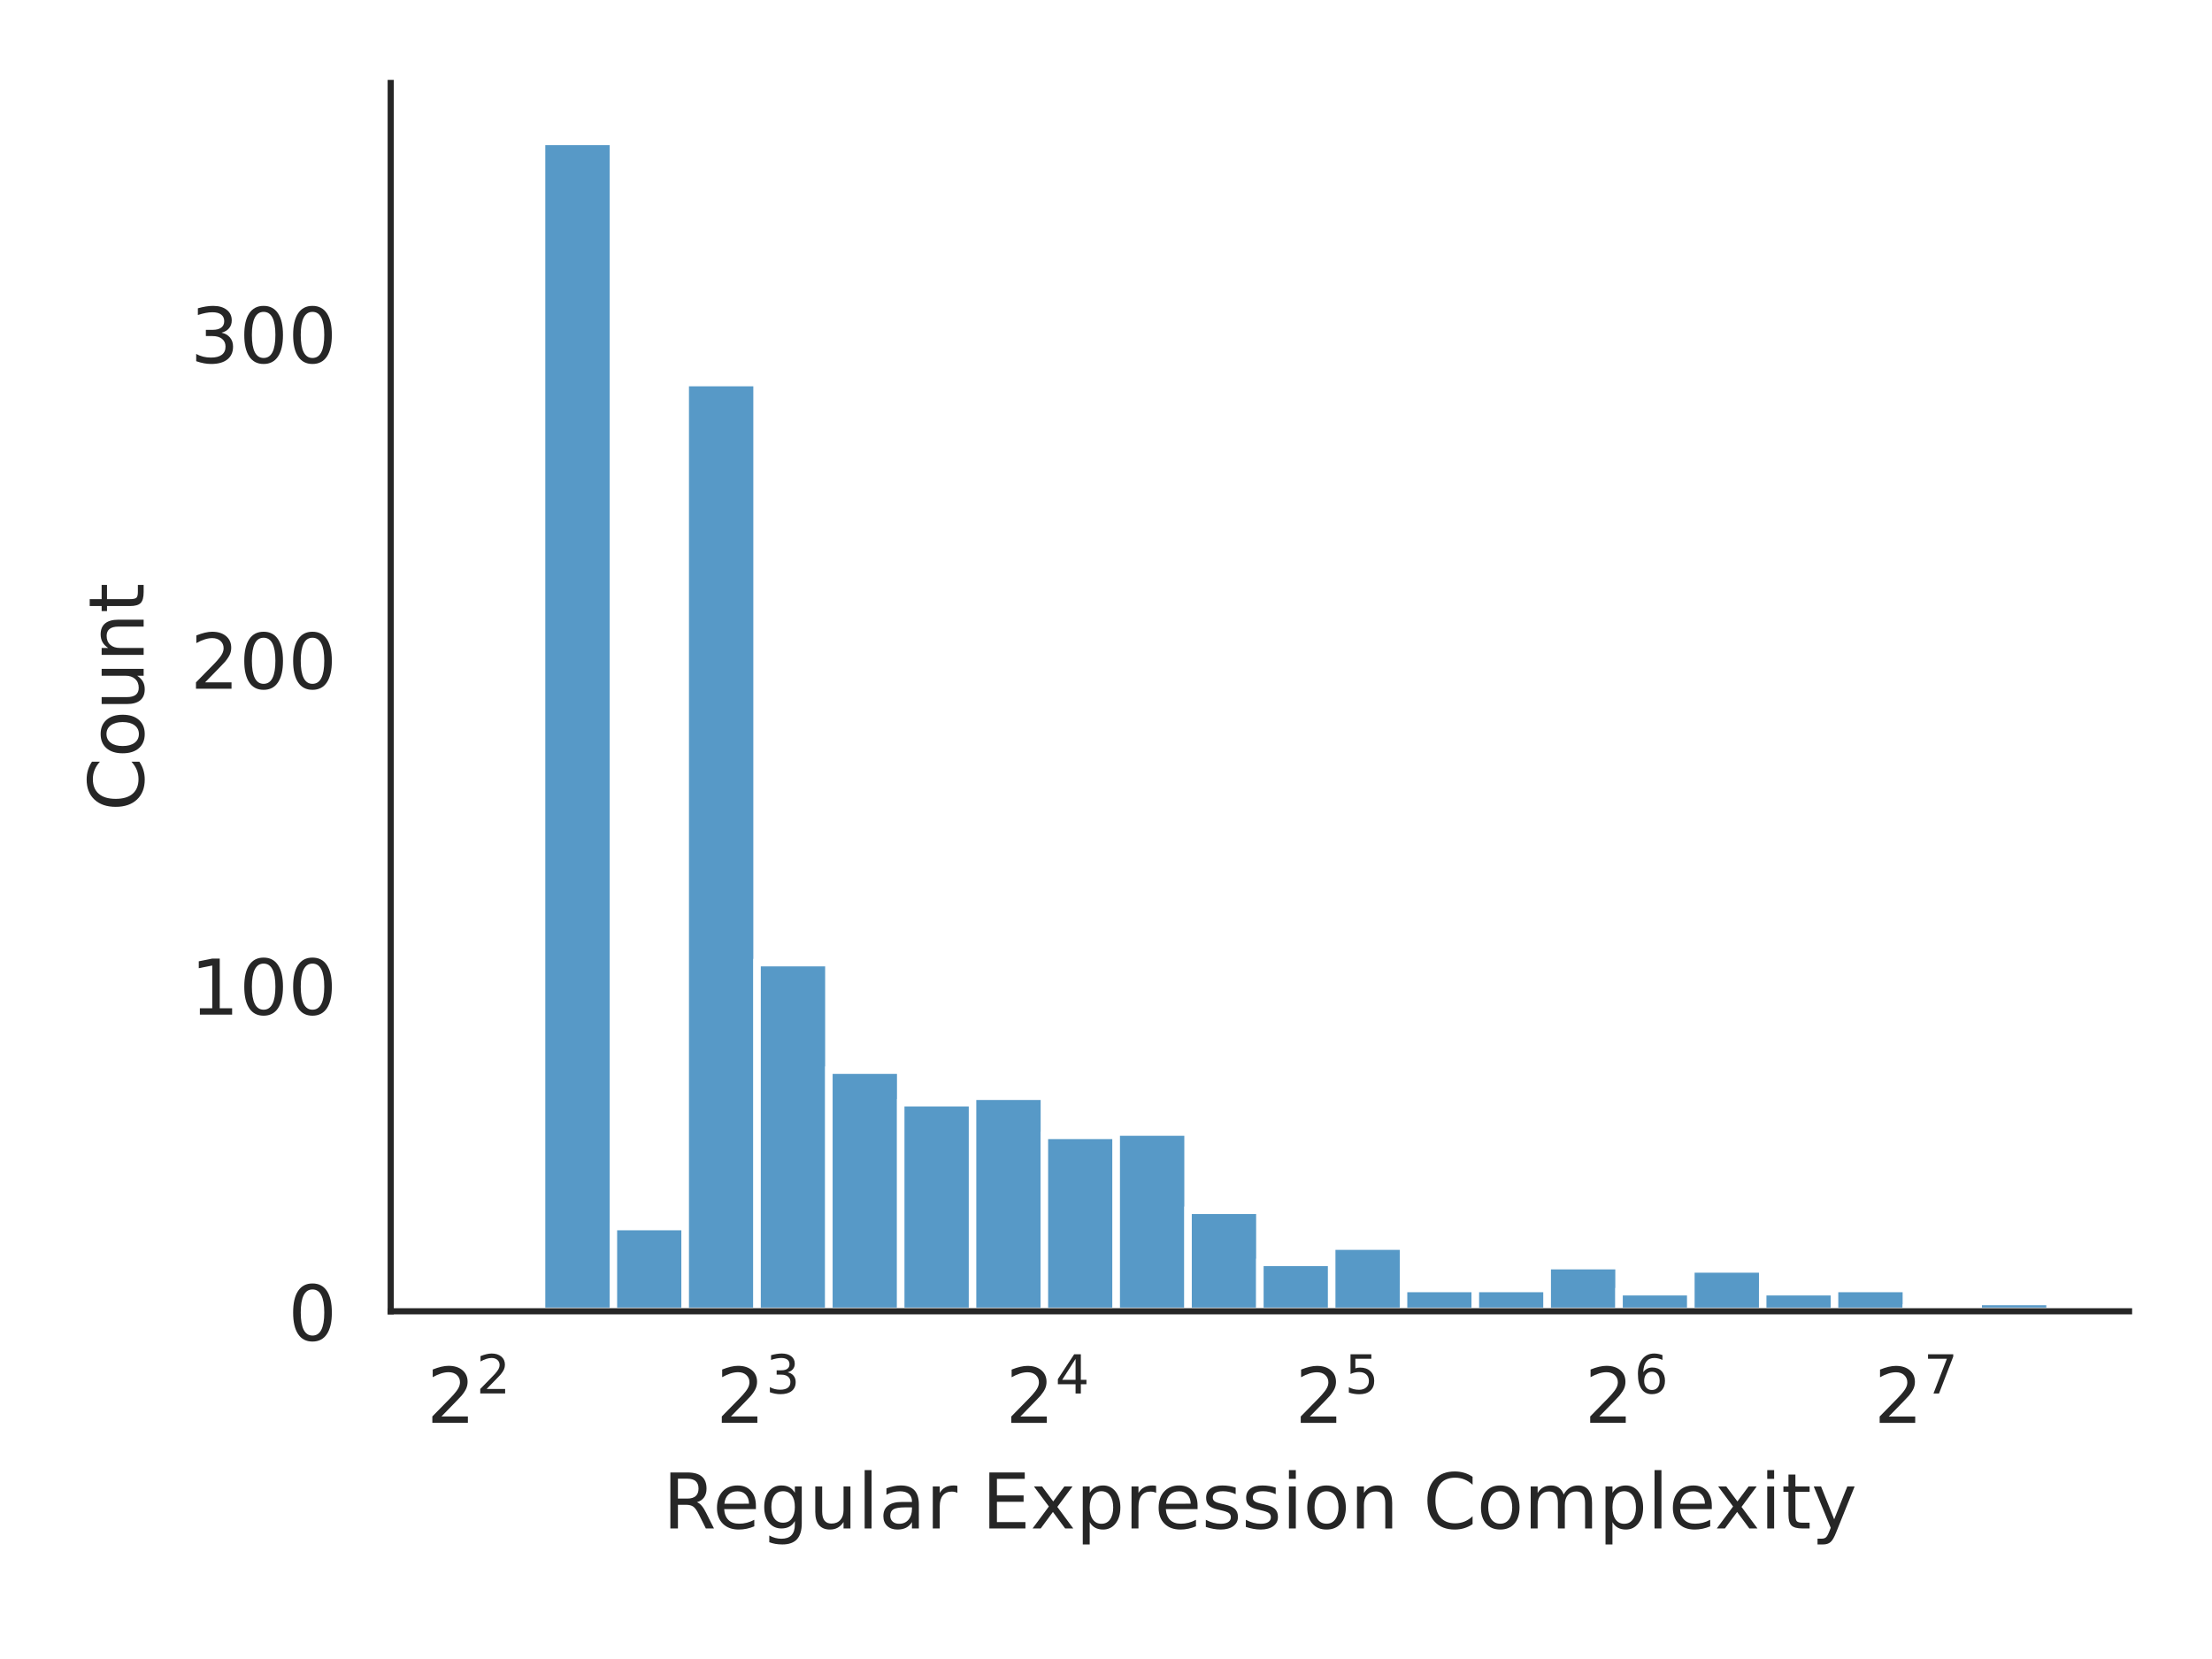
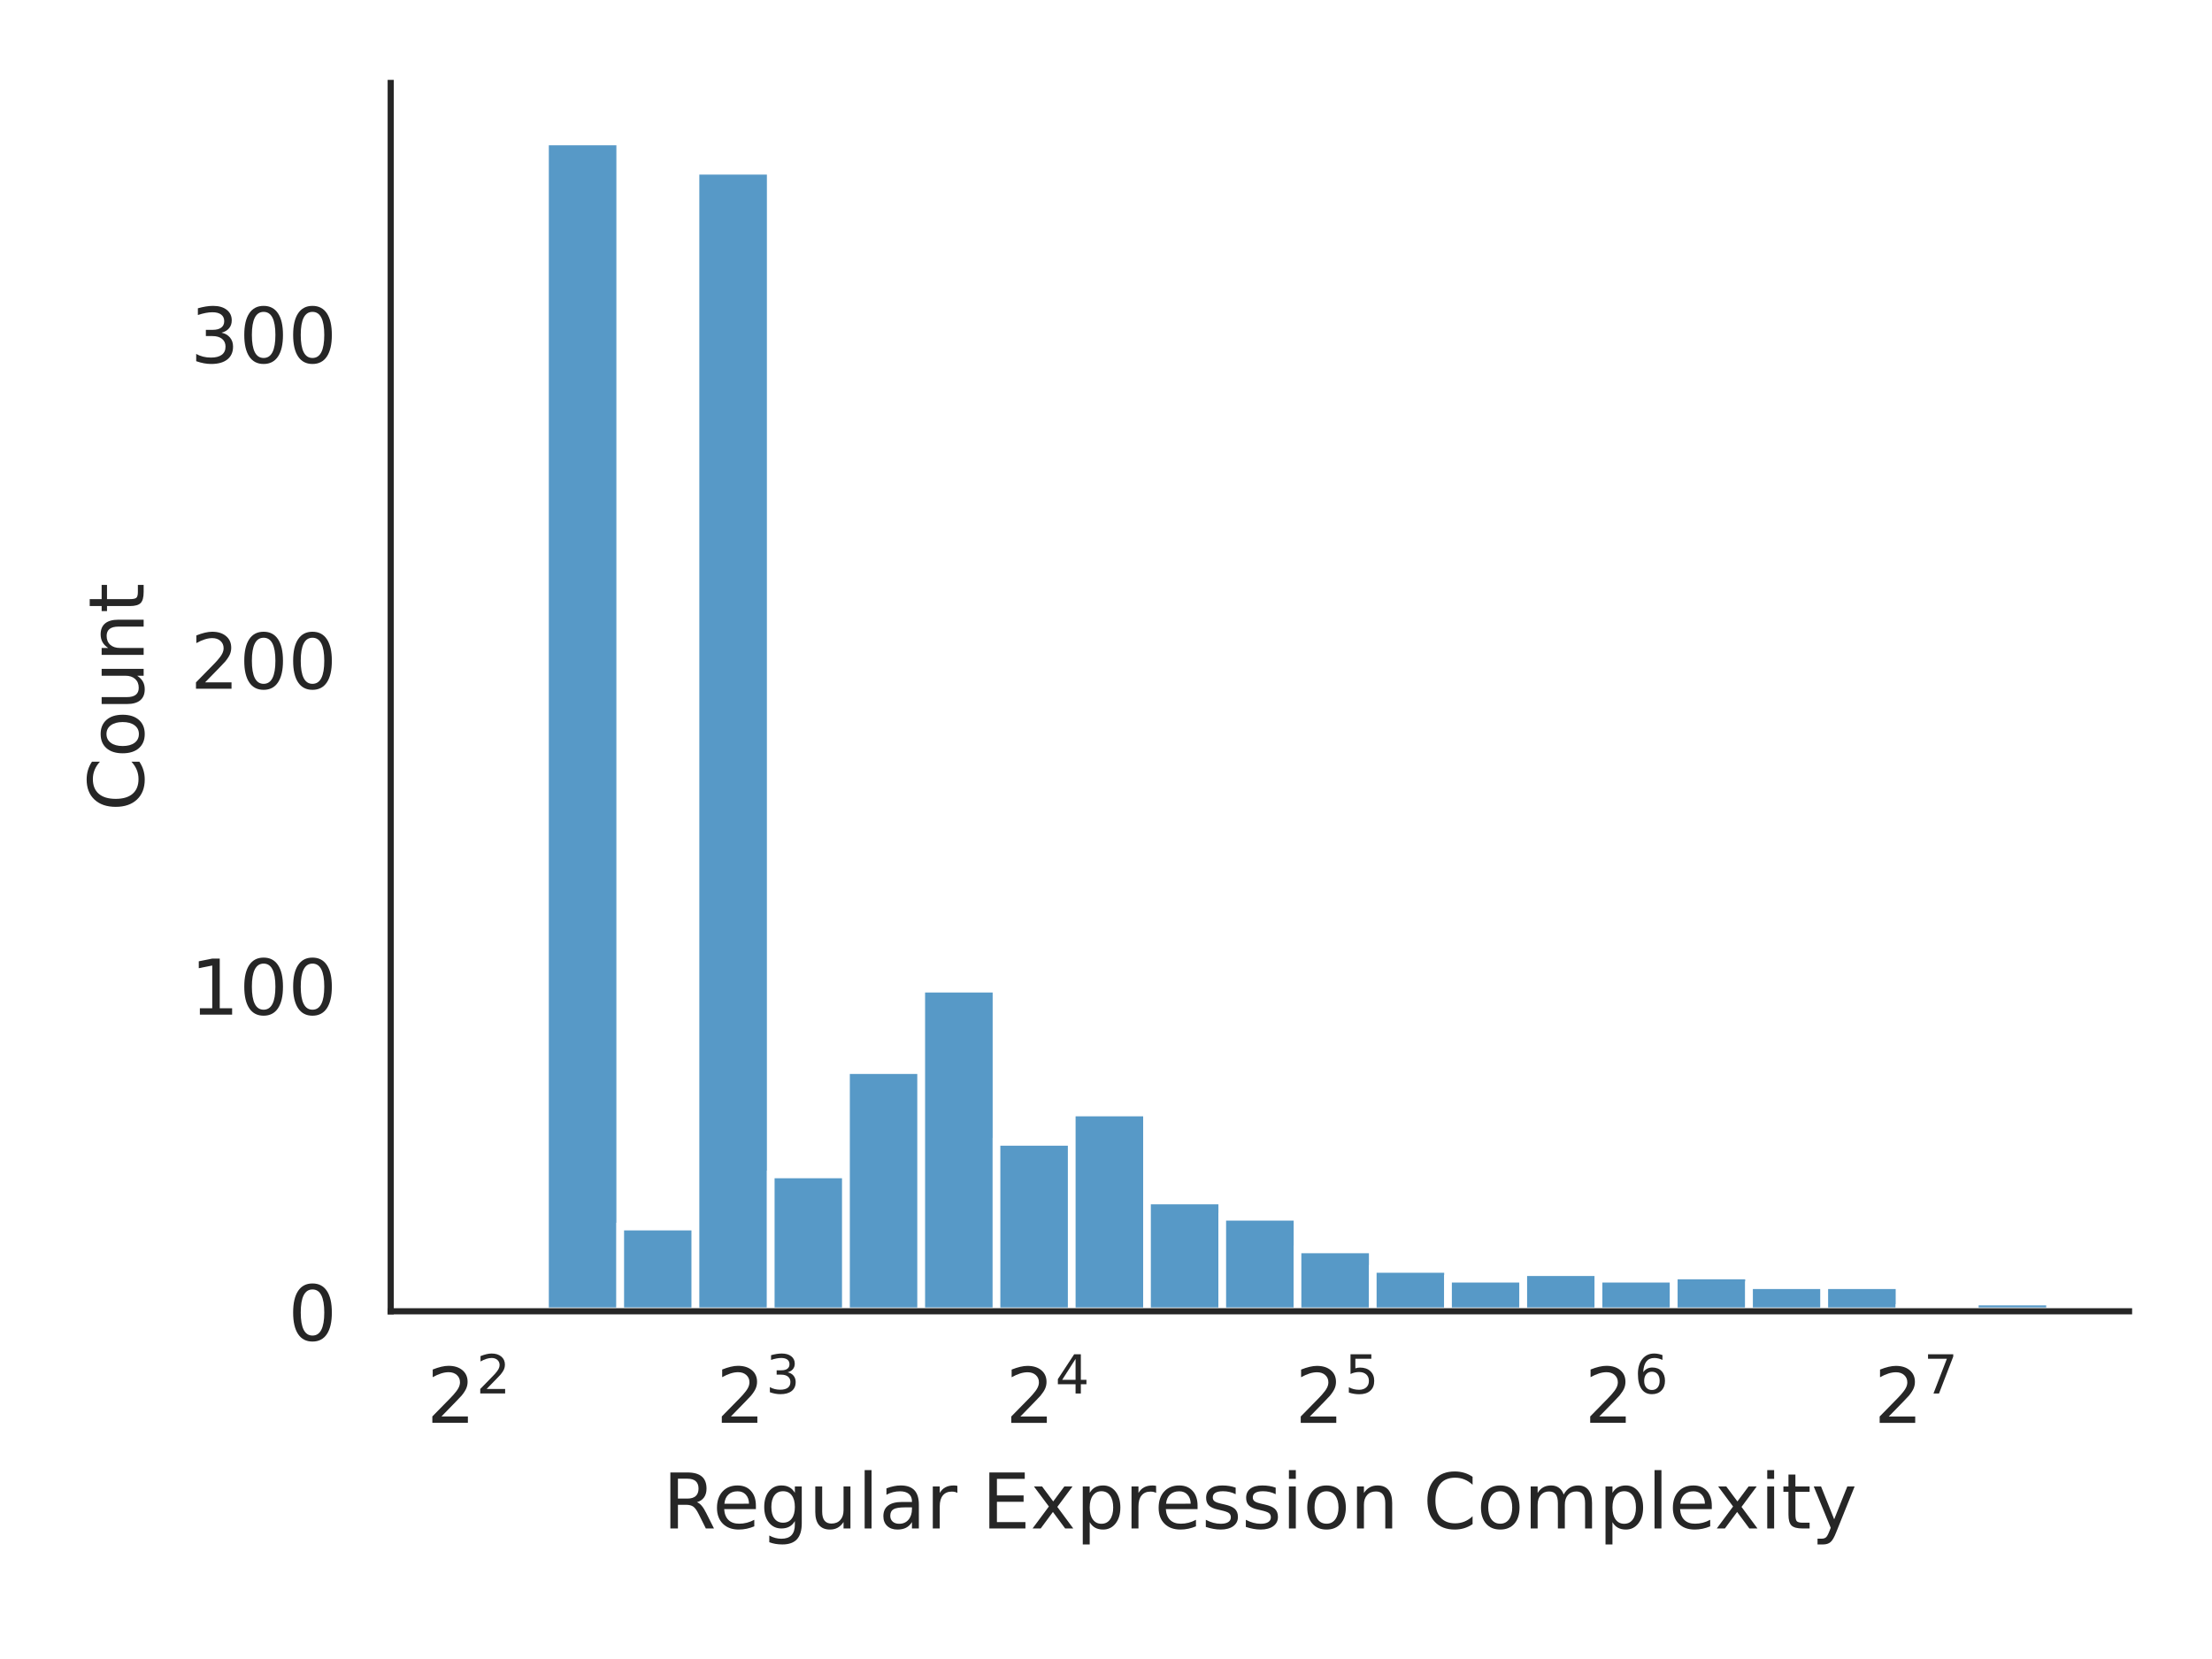
<svg xmlns="http://www.w3.org/2000/svg" xmlns:xlink="http://www.w3.org/1999/xlink" width="288pt" height="216pt" viewBox="0 0 288 216" version="1.1">
  <defs>
    <style type="text/css">*{stroke-linejoin: round; stroke-linecap: butt}</style>
  </defs>
  <g id="figure_1">
    <g id="patch_1">
      <path d="M 0 216  L 288 216  L 288 0  L 0 0  z " style="fill: #ffffff" />
    </g>
    <g id="axes_1">
      <g id="patch_2">
        <path d="M 50.87 170.728  L 277.2 170.728  L 277.2 10.8  L 50.87 10.8  z " style="fill: #ffffff" />
      </g>
      <g id="matplotlib.axis_1">
        <g id="xtick_1">
          <g id="text_1">
            <g style="fill: #262626" transform="translate(55.55773 185.3264)scale(0.1 -0.1)">
              <defs>
                <path id="DejaVuSans-32" d="M 1228 531  L 3431 531  L 3431 0  L 469 0  L 469 531  Q 828 903 1448 1529  Q 2069 2156 2228 2338  Q 2531 2678 2651 2914  Q 2772 3150 2772 3378  Q 2772 3750 2511 3984  Q 2250 4219 1831 4219  Q 1534 4219 1204 4116  Q 875 4013 500 3803  L 500 4441  Q 881 4594 1212 4672  Q 1544 4750 1819 4750  Q 2544 4750 2975 4387  Q 3406 4025 3406 3419  Q 3406 3131 3298 2873  Q 3191 2616 2906 2266  Q 2828 2175 2409 1742  Q 1991 1309 1228 531  z " transform="scale(0.015625)" />
              </defs>
              <use xlink:href="#DejaVuSans-32" transform="translate(0 0.765625)" />
              <use xlink:href="#DejaVuSans-32" transform="translate(64.58008 39.04688)scale(0.7)" />
            </g>
          </g>
        </g>
        <g id="xtick_2">
          <g id="text_2">
            <g style="fill: #262626" transform="translate(93.24563 185.3264)scale(0.1 -0.1)">
              <defs>
                <path id="DejaVuSans-33" d="M 2597 2516  Q 3050 2419 3304 2112  Q 3559 1806 3559 1356  Q 3559 666 3084 287  Q 2609 -91 1734 -91  Q 1441 -91 1130 -33  Q 819 25 488 141  L 488 750  Q 750 597 1062 519  Q 1375 441 1716 441  Q 2309 441 2620 675  Q 2931 909 2931 1356  Q 2931 1769 2642 2001  Q 2353 2234 1838 2234  L 1294 2234  L 1294 2753  L 1863 2753  Q 2328 2753 2575 2939  Q 2822 3125 2822 3475  Q 2822 3834 2567 4026  Q 2313 4219 1838 4219  Q 1578 4219 1281 4162  Q 984 4106 628 3988  L 628 4550  Q 988 4650 1302 4700  Q 1616 4750 1894 4750  Q 2613 4750 3031 4423  Q 3450 4097 3450 3541  Q 3450 3153 3228 2886  Q 3006 2619 2597 2516  z " transform="scale(0.015625)" />
              </defs>
              <use xlink:href="#DejaVuSans-32" transform="translate(0 0.765625)" />
              <use xlink:href="#DejaVuSans-33" transform="translate(64.58008 39.04688)scale(0.7)" />
            </g>
          </g>
        </g>
        <g id="xtick_3">
          <g id="text_3">
            <g style="fill: #262626" transform="translate(130.9335 185.3264)scale(0.1 -0.1)">
              <defs>
                <path id="DejaVuSans-34" d="M 2419 4116  L 825 1625  L 2419 1625  L 2419 4116  z M 2253 4666  L 3047 4666  L 3047 1625  L 3713 1625  L 3713 1100  L 3047 1100  L 3047 0  L 2419 0  L 2419 1100  L 313 1100  L 313 1709  L 2253 4666  z " transform="scale(0.015625)" />
              </defs>
              <use xlink:href="#DejaVuSans-32" transform="translate(0 0.684375)" />
              <use xlink:href="#DejaVuSans-34" transform="translate(64.58008 38.96563)scale(0.7)" />
            </g>
          </g>
        </g>
        <g id="xtick_4">
          <g id="text_4">
            <g style="fill: #262626" transform="translate(168.6214 185.3264)scale(0.1 -0.1)">
              <defs>
                <path id="DejaVuSans-35" d="M 691 4666  L 3169 4666  L 3169 4134  L 1269 4134  L 1269 2991  Q 1406 3038 1543 3061  Q 1681 3084 1819 3084  Q 2600 3084 3056 2656  Q 3513 2228 3513 1497  Q 3513 744 3044 326  Q 2575 -91 1722 -91  Q 1428 -91 1123 -41  Q 819 9 494 109  L 494 744  Q 775 591 1075 516  Q 1375 441 1709 441  Q 2250 441 2565 725  Q 2881 1009 2881 1497  Q 2881 1984 2565 2268  Q 2250 2553 1709 2553  Q 1456 2553 1204 2497  Q 953 2441 691 2322  L 691 4666  z " transform="scale(0.015625)" />
              </defs>
              <use xlink:href="#DejaVuSans-32" transform="translate(0 0.684375)" />
              <use xlink:href="#DejaVuSans-35" transform="translate(64.58008 38.96563)scale(0.7)" />
            </g>
          </g>
        </g>
        <g id="xtick_5">
          <g id="text_5">
            <g style="fill: #262626" transform="translate(206.3094 185.3264)scale(0.1 -0.1)">
              <defs>
                <path id="DejaVuSans-36" d="M 2113 2584  Q 1688 2584 1439 2293  Q 1191 2003 1191 1497  Q 1191 994 1439 701  Q 1688 409 2113 409  Q 2538 409 2786 701  Q 3034 994 3034 1497  Q 3034 2003 2786 2293  Q 2538 2584 2113 2584  z M 3366 4563  L 3366 3988  Q 3128 4100 2886 4159  Q 2644 4219 2406 4219  Q 1781 4219 1451 3797  Q 1122 3375 1075 2522  Q 1259 2794 1537 2939  Q 1816 3084 2150 3084  Q 2853 3084 3261 2657  Q 3669 2231 3669 1497  Q 3669 778 3244 343  Q 2819 -91 2113 -91  Q 1303 -91 875 529  Q 447 1150 447 2328  Q 447 3434 972 4092  Q 1497 4750 2381 4750  Q 2619 4750 2861 4703  Q 3103 4656 3366 4563  z " transform="scale(0.015625)" />
              </defs>
              <use xlink:href="#DejaVuSans-32" transform="translate(0 0.765625)" />
              <use xlink:href="#DejaVuSans-36" transform="translate(64.58008 39.04688)scale(0.7)" />
            </g>
          </g>
        </g>
        <g id="xtick_6">
          <g id="text_6">
            <g style="fill: #262626" transform="translate(243.9973 185.3264)scale(0.1 -0.1)">
              <defs>
                <path id="DejaVuSans-37" d="M 525 4666  L 3525 4666  L 3525 4397  L 1831 0  L 1172 0  L 2766 4134  L 525 4134  L 525 4666  z " transform="scale(0.015625)" />
              </defs>
              <use xlink:href="#DejaVuSans-32" transform="translate(0 0.684375)" />
              <use xlink:href="#DejaVuSans-37" transform="translate(64.58008 38.96563)scale(0.7)" />
            </g>
          </g>
        </g>
        <g id="text_7">
          <g style="fill: #262626" transform="translate(86.29906 199.0046)scale(0.1 -0.1)">
            <defs>
              <path id="DejaVuSans-52" d="M 2841 2188  Q 3044 2119 3236 1894  Q 3428 1669 3622 1275  L 4263 0  L 3584 0  L 2988 1197  Q 2756 1666 2539 1819  Q 2322 1972 1947 1972  L 1259 1972  L 1259 0  L 628 0  L 628 4666  L 2053 4666  Q 2853 4666 3247 4331  Q 3641 3997 3641 3322  Q 3641 2881 3436 2590  Q 3231 2300 2841 2188  z M 1259 4147  L 1259 2491  L 2053 2491  Q 2509 2491 2742 2702  Q 2975 2913 2975 3322  Q 2975 3731 2742 3939  Q 2509 4147 2053 4147  L 1259 4147  z " transform="scale(0.015625)" />
              <path id="DejaVuSans-65" d="M 3597 1894  L 3597 1613  L 953 1613  Q 991 1019 1311 708  Q 1631 397 2203 397  Q 2534 397 2845 478  Q 3156 559 3463 722  L 3463 178  Q 3153 47 2828 -22  Q 2503 -91 2169 -91  Q 1331 -91 842 396  Q 353 884 353 1716  Q 353 2575 817 3079  Q 1281 3584 2069 3584  Q 2775 3584 3186 3129  Q 3597 2675 3597 1894  z M 3022 2063  Q 3016 2534 2758 2815  Q 2500 3097 2075 3097  Q 1594 3097 1305 2825  Q 1016 2553 972 2059  L 3022 2063  z " transform="scale(0.015625)" />
              <path id="DejaVuSans-67" d="M 2906 1791  Q 2906 2416 2648 2759  Q 2391 3103 1925 3103  Q 1463 3103 1205 2759  Q 947 2416 947 1791  Q 947 1169 1205 825  Q 1463 481 1925 481  Q 2391 481 2648 825  Q 2906 1169 2906 1791  z M 3481 434  Q 3481 -459 3084 -895  Q 2688 -1331 1869 -1331  Q 1566 -1331 1297 -1286  Q 1028 -1241 775 -1147  L 775 -588  Q 1028 -725 1275 -790  Q 1522 -856 1778 -856  Q 2344 -856 2625 -561  Q 2906 -266 2906 331  L 2906 616  Q 2728 306 2450 153  Q 2172 0 1784 0  Q 1141 0 747 490  Q 353 981 353 1791  Q 353 2603 747 3093  Q 1141 3584 1784 3584  Q 2172 3584 2450 3431  Q 2728 3278 2906 2969  L 2906 3500  L 3481 3500  L 3481 434  z " transform="scale(0.015625)" />
              <path id="DejaVuSans-75" d="M 544 1381  L 544 3500  L 1119 3500  L 1119 1403  Q 1119 906 1312 657  Q 1506 409 1894 409  Q 2359 409 2629 706  Q 2900 1003 2900 1516  L 2900 3500  L 3475 3500  L 3475 0  L 2900 0  L 2900 538  Q 2691 219 2414 64  Q 2138 -91 1772 -91  Q 1169 -91 856 284  Q 544 659 544 1381  z M 1991 3584  L 1991 3584  z " transform="scale(0.015625)" />
              <path id="DejaVuSans-6c" d="M 603 4863  L 1178 4863  L 1178 0  L 603 0  L 603 4863  z " transform="scale(0.015625)" />
              <path id="DejaVuSans-61" d="M 2194 1759  Q 1497 1759 1228 1600  Q 959 1441 959 1056  Q 959 750 1161 570  Q 1363 391 1709 391  Q 2188 391 2477 730  Q 2766 1069 2766 1631  L 2766 1759  L 2194 1759  z M 3341 1997  L 3341 0  L 2766 0  L 2766 531  Q 2569 213 2275 61  Q 1981 -91 1556 -91  Q 1019 -91 701 211  Q 384 513 384 1019  Q 384 1609 779 1909  Q 1175 2209 1959 2209  L 2766 2209  L 2766 2266  Q 2766 2663 2505 2880  Q 2244 3097 1772 3097  Q 1472 3097 1187 3025  Q 903 2953 641 2809  L 641 3341  Q 956 3463 1253 3523  Q 1550 3584 1831 3584  Q 2591 3584 2966 3190  Q 3341 2797 3341 1997  z " transform="scale(0.015625)" />
              <path id="DejaVuSans-72" d="M 2631 2963  Q 2534 3019 2420 3045  Q 2306 3072 2169 3072  Q 1681 3072 1420 2755  Q 1159 2438 1159 1844  L 1159 0  L 581 0  L 581 3500  L 1159 3500  L 1159 2956  Q 1341 3275 1631 3429  Q 1922 3584 2338 3584  Q 2397 3584 2469 3576  Q 2541 3569 2628 3553  L 2631 2963  z " transform="scale(0.015625)" />
              <path id="DejaVuSans-20" transform="scale(0.015625)" />
              <path id="DejaVuSans-45" d="M 628 4666  L 3578 4666  L 3578 4134  L 1259 4134  L 1259 2753  L 3481 2753  L 3481 2222  L 1259 2222  L 1259 531  L 3634 531  L 3634 0  L 628 0  L 628 4666  z " transform="scale(0.015625)" />
              <path id="DejaVuSans-78" d="M 3513 3500  L 2247 1797  L 3578 0  L 2900 0  L 1881 1375  L 863 0  L 184 0  L 1544 1831  L 300 3500  L 978 3500  L 1906 2253  L 2834 3500  L 3513 3500  z " transform="scale(0.015625)" />
              <path id="DejaVuSans-70" d="M 1159 525  L 1159 -1331  L 581 -1331  L 581 3500  L 1159 3500  L 1159 2969  Q 1341 3281 1617 3432  Q 1894 3584 2278 3584  Q 2916 3584 3314 3078  Q 3713 2572 3713 1747  Q 3713 922 3314 415  Q 2916 -91 2278 -91  Q 1894 -91 1617 61  Q 1341 213 1159 525  z M 3116 1747  Q 3116 2381 2855 2742  Q 2594 3103 2138 3103  Q 1681 3103 1420 2742  Q 1159 2381 1159 1747  Q 1159 1113 1420 752  Q 1681 391 2138 391  Q 2594 391 2855 752  Q 3116 1113 3116 1747  z " transform="scale(0.015625)" />
              <path id="DejaVuSans-73" d="M 2834 3397  L 2834 2853  Q 2591 2978 2328 3040  Q 2066 3103 1784 3103  Q 1356 3103 1142 2972  Q 928 2841 928 2578  Q 928 2378 1081 2264  Q 1234 2150 1697 2047  L 1894 2003  Q 2506 1872 2764 1633  Q 3022 1394 3022 966  Q 3022 478 2636 193  Q 2250 -91 1575 -91  Q 1294 -91 989 -36  Q 684 19 347 128  L 347 722  Q 666 556 975 473  Q 1284 391 1588 391  Q 1994 391 2212 530  Q 2431 669 2431 922  Q 2431 1156 2273 1281  Q 2116 1406 1581 1522  L 1381 1569  Q 847 1681 609 1914  Q 372 2147 372 2553  Q 372 3047 722 3315  Q 1072 3584 1716 3584  Q 2034 3584 2315 3537  Q 2597 3491 2834 3397  z " transform="scale(0.015625)" />
              <path id="DejaVuSans-69" d="M 603 3500  L 1178 3500  L 1178 0  L 603 0  L 603 3500  z M 603 4863  L 1178 4863  L 1178 4134  L 603 4134  L 603 4863  z " transform="scale(0.015625)" />
              <path id="DejaVuSans-6f" d="M 1959 3097  Q 1497 3097 1228 2736  Q 959 2375 959 1747  Q 959 1119 1226 758  Q 1494 397 1959 397  Q 2419 397 2687 759  Q 2956 1122 2956 1747  Q 2956 2369 2687 2733  Q 2419 3097 1959 3097  z M 1959 3584  Q 2709 3584 3137 3096  Q 3566 2609 3566 1747  Q 3566 888 3137 398  Q 2709 -91 1959 -91  Q 1206 -91 779 398  Q 353 888 353 1747  Q 353 2609 779 3096  Q 1206 3584 1959 3584  z " transform="scale(0.015625)" />
              <path id="DejaVuSans-6e" d="M 3513 2113  L 3513 0  L 2938 0  L 2938 2094  Q 2938 2591 2744 2837  Q 2550 3084 2163 3084  Q 1697 3084 1428 2787  Q 1159 2491 1159 1978  L 1159 0  L 581 0  L 581 3500  L 1159 3500  L 1159 2956  Q 1366 3272 1645 3428  Q 1925 3584 2291 3584  Q 2894 3584 3203 3211  Q 3513 2838 3513 2113  z " transform="scale(0.015625)" />
              <path id="DejaVuSans-43" d="M 4122 4306  L 4122 3641  Q 3803 3938 3442 4084  Q 3081 4231 2675 4231  Q 1875 4231 1450 3742  Q 1025 3253 1025 2328  Q 1025 1406 1450 917  Q 1875 428 2675 428  Q 3081 428 3442 575  Q 3803 722 4122 1019  L 4122 359  Q 3791 134 3420 21  Q 3050 -91 2638 -91  Q 1578 -91 968 557  Q 359 1206 359 2328  Q 359 3453 968 4101  Q 1578 4750 2638 4750  Q 3056 4750 3426 4639  Q 3797 4528 4122 4306  z " transform="scale(0.015625)" />
              <path id="DejaVuSans-6d" d="M 3328 2828  Q 3544 3216 3844 3400  Q 4144 3584 4550 3584  Q 5097 3584 5394 3201  Q 5691 2819 5691 2113  L 5691 0  L 5113 0  L 5113 2094  Q 5113 2597 4934 2840  Q 4756 3084 4391 3084  Q 3944 3084 3684 2787  Q 3425 2491 3425 1978  L 3425 0  L 2847 0  L 2847 2094  Q 2847 2600 2669 2842  Q 2491 3084 2119 3084  Q 1678 3084 1418 2786  Q 1159 2488 1159 1978  L 1159 0  L 581 0  L 581 3500  L 1159 3500  L 1159 2956  Q 1356 3278 1631 3431  Q 1906 3584 2284 3584  Q 2666 3584 2933 3390  Q 3200 3197 3328 2828  z " transform="scale(0.015625)" />
              <path id="DejaVuSans-74" d="M 1172 4494  L 1172 3500  L 2356 3500  L 2356 3053  L 1172 3053  L 1172 1153  Q 1172 725 1289 603  Q 1406 481 1766 481  L 2356 481  L 2356 0  L 1766 0  Q 1100 0 847 248  Q 594 497 594 1153  L 594 3053  L 172 3053  L 172 3500  L 594 3500  L 594 4494  L 1172 4494  z " transform="scale(0.015625)" />
              <path id="DejaVuSans-79" d="M 2059 -325  Q 1816 -950 1584 -1140  Q 1353 -1331 966 -1331  L 506 -1331  L 506 -850  L 844 -850  Q 1081 -850 1212 -737  Q 1344 -625 1503 -206  L 1606 56  L 191 3500  L 800 3500  L 1894 763  L 2988 3500  L 3597 3500  L 2059 -325  z " transform="scale(0.015625)" />
            </defs>
            <use xlink:href="#DejaVuSans-52" />
            <use xlink:href="#DejaVuSans-65" x="64.982" />
            <use xlink:href="#DejaVuSans-67" x="126.506" />
            <use xlink:href="#DejaVuSans-75" x="189.982" />
            <use xlink:href="#DejaVuSans-6c" x="253.361" />
            <use xlink:href="#DejaVuSans-61" x="281.145" />
            <use xlink:href="#DejaVuSans-72" x="342.424" />
            <use xlink:href="#DejaVuSans-20" x="383.537" />
            <use xlink:href="#DejaVuSans-45" x="415.324" />
            <use xlink:href="#DejaVuSans-78" x="478.508" />
            <use xlink:href="#DejaVuSans-70" x="537.688" />
            <use xlink:href="#DejaVuSans-72" x="601.164" />
            <use xlink:href="#DejaVuSans-65" x="640.027" />
            <use xlink:href="#DejaVuSans-73" x="701.551" />
            <use xlink:href="#DejaVuSans-73" x="753.65" />
            <use xlink:href="#DejaVuSans-69" x="805.75" />
            <use xlink:href="#DejaVuSans-6f" x="833.533" />
            <use xlink:href="#DejaVuSans-6e" x="894.715" />
            <use xlink:href="#DejaVuSans-20" x="958.094" />
            <use xlink:href="#DejaVuSans-43" x="989.881" />
            <use xlink:href="#DejaVuSans-6f" x="1059.705" />
            <use xlink:href="#DejaVuSans-6d" x="1120.887" />
            <use xlink:href="#DejaVuSans-70" x="1218.299" />
            <use xlink:href="#DejaVuSans-6c" x="1281.775" />
            <use xlink:href="#DejaVuSans-65" x="1309.559" />
            <use xlink:href="#DejaVuSans-78" x="1369.332" />
            <use xlink:href="#DejaVuSans-69" x="1428.512" />
            <use xlink:href="#DejaVuSans-74" x="1456.295" />
            <use xlink:href="#DejaVuSans-79" x="1495.504" />
          </g>
        </g>
      </g>
      <g id="matplotlib.axis_2">
        <g id="ytick_1">
          <g id="text_8">
            <g style="fill: #262626" transform="translate(37.5075 174.5272)scale(0.1 -0.1)">
              <defs>
                <path id="DejaVuSans-30" d="M 2034 4250  Q 1547 4250 1301 3770  Q 1056 3291 1056 2328  Q 1056 1369 1301 889  Q 1547 409 2034 409  Q 2525 409 2770 889  Q 3016 1369 3016 2328  Q 3016 3291 2770 3770  Q 2525 4250 2034 4250  z M 2034 4750  Q 2819 4750 3233 4129  Q 3647 3509 3647 2328  Q 3647 1150 3233 529  Q 2819 -91 2034 -91  Q 1250 -91 836 529  Q 422 1150 422 2328  Q 422 3509 836 4129  Q 1250 4750 2034 4750  z " transform="scale(0.015625)" />
              </defs>
              <use xlink:href="#DejaVuSans-30" />
            </g>
          </g>
        </g>
        <g id="ytick_2">
          <g id="text_9">
            <g style="fill: #262626" transform="translate(24.7825 132.1004)scale(0.1 -0.1)">
              <defs>
                <path id="DejaVuSans-31" d="M 794 531  L 1825 531  L 1825 4091  L 703 3866  L 703 4441  L 1819 4666  L 2450 4666  L 2450 531  L 3481 531  L 3481 0  L 794 0  L 794 531  z " transform="scale(0.015625)" />
              </defs>
              <use xlink:href="#DejaVuSans-31" />
              <use xlink:href="#DejaVuSans-30" x="63.623" />
              <use xlink:href="#DejaVuSans-30" x="127.246" />
            </g>
          </g>
        </g>
        <g id="ytick_3">
          <g id="text_10">
            <g style="fill: #262626" transform="translate(24.7825 89.67352)scale(0.1 -0.1)">
              <use xlink:href="#DejaVuSans-32" />
              <use xlink:href="#DejaVuSans-30" x="63.623" />
              <use xlink:href="#DejaVuSans-30" x="127.246" />
            </g>
          </g>
        </g>
        <g id="ytick_4">
          <g id="text_11">
            <g style="fill: #262626" transform="translate(24.7825 47.24668)scale(0.1 -0.1)">
              <use xlink:href="#DejaVuSans-33" />
              <use xlink:href="#DejaVuSans-30" x="63.623" />
              <use xlink:href="#DejaVuSans-30" x="127.246" />
            </g>
          </g>
        </g>
        <g id="text_12">
          <g style="fill: #262626" transform="translate(18.70281 105.6124)rotate(-90)scale(0.1 -0.1)">
            <use xlink:href="#DejaVuSans-43" />
            <use xlink:href="#DejaVuSans-6f" x="69.824" />
            <use xlink:href="#DejaVuSans-75" x="131.006" />
            <use xlink:href="#DejaVuSans-6e" x="194.385" />
            <use xlink:href="#DejaVuSans-74" x="257.764" />
          </g>
        </g>
      </g>
      <g id="patch_3">
-         <path d="M 61.158 170.728  L 70.51 170.728  L 70.51 169.879  L 61.158 169.879  z " clip-path="url(#p58f02df5b8)" style="fill: #1f77b4; fill-opacity: 0.75; stroke: #ffffff; stroke-width: 0.974; stroke-linejoin: miter" />
+         <path d="M 61.158 170.728  L 70.956 170.728  L 70.956 169.879  L 61.158 169.879  z " clip-path="url(#p58f02df5b8)" style="fill: #1f77b4; fill-opacity: 0.75; stroke: #ffffff; stroke-linejoin: miter" />
      </g>
      <g id="patch_4">
-         <path d="M 70.51 170.728  L 79.863 170.728  L 79.863 18.416  L 70.51 18.416  z " clip-path="url(#p58f02df5b8)" style="fill: #1f77b4; fill-opacity: 0.75; stroke: #ffffff; stroke-width: 0.974; stroke-linejoin: miter" />
+         <path d="M 70.956 170.728  L 80.753 170.728  L 80.753 18.416  L 70.956 18.416  z " clip-path="url(#p58f02df5b8)" style="fill: #1f77b4; fill-opacity: 0.75; stroke: #ffffff; stroke-linejoin: miter" />
      </g>
      <g id="patch_5">
-         <path d="M 79.863 170.728  L 89.215 170.728  L 89.215 159.697  L 79.863 159.697  z " clip-path="url(#p58f02df5b8)" style="fill: #1f77b4; fill-opacity: 0.75; stroke: #ffffff; stroke-width: 0.974; stroke-linejoin: miter" />
+         <path d="M 80.753 170.728  L 90.551 170.728  L 90.551 159.697  L 80.753 159.697  z " clip-path="url(#p58f02df5b8)" style="fill: #1f77b4; fill-opacity: 0.75; stroke: #ffffff; stroke-linejoin: miter" />
      </g>
      <g id="patch_6">
-         <path d="M 89.215 170.728  L 98.568 170.728  L 98.568 49.811  L 89.215 49.811  z " clip-path="url(#p58f02df5b8)" style="fill: #1f77b4; fill-opacity: 0.75; stroke: #ffffff; stroke-width: 0.974; stroke-linejoin: miter" />
+         <path d="M 90.551 170.728  L 100.349 170.728  L 100.349 22.234  L 90.551 22.234  z " clip-path="url(#p58f02df5b8)" style="fill: #1f77b4; fill-opacity: 0.75; stroke: #ffffff; stroke-linejoin: miter" />
      </g>
      <g id="patch_7">
-         <path d="M 98.568 170.728  L 107.92 170.728  L 107.92 125.331  L 98.568 125.331  z " clip-path="url(#p58f02df5b8)" style="fill: #1f77b4; fill-opacity: 0.75; stroke: #ffffff; stroke-width: 0.974; stroke-linejoin: miter" />
+         <path d="M 100.349 170.728  L 110.147 170.728  L 110.147 152.909  L 100.349 152.909  z " clip-path="url(#p58f02df5b8)" style="fill: #1f77b4; fill-opacity: 0.75; stroke: #ffffff; stroke-linejoin: miter" />
      </g>
      <g id="patch_8">
-         <path d="M 107.92 170.728  L 117.273 170.728  L 117.273 139.332  L 107.92 139.332  z " clip-path="url(#p58f02df5b8)" style="fill: #1f77b4; fill-opacity: 0.75; stroke: #ffffff; stroke-width: 0.974; stroke-linejoin: miter" />
+         <path d="M 110.147 170.728  L 119.945 170.728  L 119.945 139.332  L 110.147 139.332  z " clip-path="url(#p58f02df5b8)" style="fill: #1f77b4; fill-opacity: 0.75; stroke: #ffffff; stroke-linejoin: miter" />
      </g>
      <g id="patch_9">
-         <path d="M 117.273 170.728  L 126.625 170.728  L 126.625 143.575  L 117.273 143.575  z " clip-path="url(#p58f02df5b8)" style="fill: #1f77b4; fill-opacity: 0.75; stroke: #ffffff; stroke-width: 0.974; stroke-linejoin: miter" />
+         <path d="M 119.945 170.728  L 129.743 170.728  L 129.743 128.725  L 119.945 128.725  z " clip-path="url(#p58f02df5b8)" style="fill: #1f77b4; fill-opacity: 0.75; stroke: #ffffff; stroke-linejoin: miter" />
      </g>
      <g id="patch_10">
-         <path d="M 126.625 170.728  L 135.978 170.728  L 135.978 142.726  L 126.625 142.726  z " clip-path="url(#p58f02df5b8)" style="fill: #1f77b4; fill-opacity: 0.75; stroke: #ffffff; stroke-width: 0.974; stroke-linejoin: miter" />
+         <path d="M 129.743 170.728  L 139.54 170.728  L 139.54 148.666  L 129.743 148.666  z " clip-path="url(#p58f02df5b8)" style="fill: #1f77b4; fill-opacity: 0.75; stroke: #ffffff; stroke-linejoin: miter" />
      </g>
      <g id="patch_11">
-         <path d="M 135.978 170.728  L 145.33 170.728  L 145.33 147.818  L 135.978 147.818  z " clip-path="url(#p58f02df5b8)" style="fill: #1f77b4; fill-opacity: 0.75; stroke: #ffffff; stroke-width: 0.974; stroke-linejoin: miter" />
+         <path d="M 139.54 170.728  L 149.338 170.728  L 149.338 144.848  L 139.54 144.848  z " clip-path="url(#p58f02df5b8)" style="fill: #1f77b4; fill-opacity: 0.75; stroke: #ffffff; stroke-linejoin: miter" />
      </g>
      <g id="patch_12">
-         <path d="M 145.33 170.728  L 154.683 170.728  L 154.683 147.393  L 145.33 147.393  z " clip-path="url(#p58f02df5b8)" style="fill: #1f77b4; fill-opacity: 0.75; stroke: #ffffff; stroke-width: 0.974; stroke-linejoin: miter" />
+         <path d="M 149.338 170.728  L 159.136 170.728  L 159.136 156.303  L 149.338 156.303  z " clip-path="url(#p58f02df5b8)" style="fill: #1f77b4; fill-opacity: 0.75; stroke: #ffffff; stroke-linejoin: miter" />
      </g>
      <g id="patch_13">
-         <path d="M 154.683 170.728  L 164.035 170.728  L 164.035 157.576  L 154.683 157.576  z " clip-path="url(#p58f02df5b8)" style="fill: #1f77b4; fill-opacity: 0.75; stroke: #ffffff; stroke-width: 0.974; stroke-linejoin: miter" />
+         <path d="M 159.136 170.728  L 168.934 170.728  L 168.934 158.424  L 159.136 158.424  z " clip-path="url(#p58f02df5b8)" style="fill: #1f77b4; fill-opacity: 0.75; stroke: #ffffff; stroke-linejoin: miter" />
      </g>
      <g id="patch_14">
-         <path d="M 164.035 170.728  L 173.387 170.728  L 173.387 164.364  L 164.035 164.364  z " clip-path="url(#p58f02df5b8)" style="fill: #1f77b4; fill-opacity: 0.75; stroke: #ffffff; stroke-width: 0.974; stroke-linejoin: miter" />
+         <path d="M 168.934 170.728  L 178.732 170.728  L 178.732 162.667  L 168.934 162.667  z " clip-path="url(#p58f02df5b8)" style="fill: #1f77b4; fill-opacity: 0.75; stroke: #ffffff; stroke-linejoin: miter" />
      </g>
      <g id="patch_15">
-         <path d="M 173.387 170.728  L 182.74 170.728  L 182.74 162.243  L 173.387 162.243  z " clip-path="url(#p58f02df5b8)" style="fill: #1f77b4; fill-opacity: 0.75; stroke: #ffffff; stroke-width: 0.974; stroke-linejoin: miter" />
+         <path d="M 178.732 170.728  L 188.53 170.728  L 188.53 165.213  L 178.732 165.213  z " clip-path="url(#p58f02df5b8)" style="fill: #1f77b4; fill-opacity: 0.75; stroke: #ffffff; stroke-linejoin: miter" />
      </g>
      <g id="patch_16">
-         <path d="M 182.74 170.728  L 192.092 170.728  L 192.092 167.758  L 182.74 167.758  z " clip-path="url(#p58f02df5b8)" style="fill: #1f77b4; fill-opacity: 0.75; stroke: #ffffff; stroke-width: 0.974; stroke-linejoin: miter" />
+         <path d="M 188.53 170.728  L 198.327 170.728  L 198.327 166.485  L 188.53 166.485  z " clip-path="url(#p58f02df5b8)" style="fill: #1f77b4; fill-opacity: 0.75; stroke: #ffffff; stroke-linejoin: miter" />
      </g>
      <g id="patch_17">
-         <path d="M 192.092 170.728  L 201.445 170.728  L 201.445 167.758  L 192.092 167.758  z " clip-path="url(#p58f02df5b8)" style="fill: #1f77b4; fill-opacity: 0.75; stroke: #ffffff; stroke-width: 0.974; stroke-linejoin: miter" />
+         <path d="M 198.327 170.728  L 208.125 170.728  L 208.125 165.637  L 198.327 165.637  z " clip-path="url(#p58f02df5b8)" style="fill: #1f77b4; fill-opacity: 0.75; stroke: #ffffff; stroke-linejoin: miter" />
      </g>
      <g id="patch_18">
-         <path d="M 201.445 170.728  L 210.797 170.728  L 210.797 164.788  L 201.445 164.788  z " clip-path="url(#p58f02df5b8)" style="fill: #1f77b4; fill-opacity: 0.75; stroke: #ffffff; stroke-width: 0.974; stroke-linejoin: miter" />
+         <path d="M 208.125 170.728  L 217.923 170.728  L 217.923 166.485  L 208.125 166.485  z " clip-path="url(#p58f02df5b8)" style="fill: #1f77b4; fill-opacity: 0.75; stroke: #ffffff; stroke-linejoin: miter" />
      </g>
      <g id="patch_19">
-         <path d="M 210.797 170.728  L 220.15 170.728  L 220.15 168.182  L 210.797 168.182  z " clip-path="url(#p58f02df5b8)" style="fill: #1f77b4; fill-opacity: 0.75; stroke: #ffffff; stroke-width: 0.974; stroke-linejoin: miter" />
+         <path d="M 217.923 170.728  L 227.721 170.728  L 227.721 166.061  L 217.923 166.061  z " clip-path="url(#p58f02df5b8)" style="fill: #1f77b4; fill-opacity: 0.75; stroke: #ffffff; stroke-linejoin: miter" />
      </g>
      <g id="patch_20">
-         <path d="M 220.15 170.728  L 229.502 170.728  L 229.502 165.213  L 220.15 165.213  z " clip-path="url(#p58f02df5b8)" style="fill: #1f77b4; fill-opacity: 0.75; stroke: #ffffff; stroke-width: 0.974; stroke-linejoin: miter" />
+         <path d="M 227.721 170.728  L 237.519 170.728  L 237.519 167.334  L 227.721 167.334  z " clip-path="url(#p58f02df5b8)" style="fill: #1f77b4; fill-opacity: 0.75; stroke: #ffffff; stroke-linejoin: miter" />
      </g>
      <g id="patch_21">
-         <path d="M 229.502 170.728  L 238.855 170.728  L 238.855 168.182  L 229.502 168.182  z " clip-path="url(#p58f02df5b8)" style="fill: #1f77b4; fill-opacity: 0.75; stroke: #ffffff; stroke-width: 0.974; stroke-linejoin: miter" />
+         <path d="M 237.519 170.728  L 247.317 170.728  L 247.317 167.334  L 237.519 167.334  z " clip-path="url(#p58f02df5b8)" style="fill: #1f77b4; fill-opacity: 0.75; stroke: #ffffff; stroke-linejoin: miter" />
      </g>
      <g id="patch_22">
-         <path d="M 238.855 170.728  L 248.207 170.728  L 248.207 167.758  L 238.855 167.758  z " clip-path="url(#p58f02df5b8)" style="fill: #1f77b4; fill-opacity: 0.75; stroke: #ffffff; stroke-width: 0.974; stroke-linejoin: miter" />
+         <path d="M 247.317 170.728  L 257.114 170.728  L 257.114 170.304  L 247.317 170.304  z " clip-path="url(#p58f02df5b8)" style="fill: #1f77b4; fill-opacity: 0.75; stroke: #ffffff; stroke-linejoin: miter" />
      </g>
      <g id="patch_23">
-         <path d="M 248.207 170.728  L 257.56 170.728  L 257.56 170.304  L 248.207 170.304  z " clip-path="url(#p58f02df5b8)" style="fill: #1f77b4; fill-opacity: 0.75; stroke: #ffffff; stroke-width: 0.974; stroke-linejoin: miter" />
+         <path d="M 257.114 170.728  L 266.912 170.728  L 266.912 169.455  L 257.114 169.455  z " clip-path="url(#p58f02df5b8)" style="fill: #1f77b4; fill-opacity: 0.75; stroke: #ffffff; stroke-linejoin: miter" />
      </g>
      <g id="patch_24">
-         <path d="M 257.56 170.728  L 266.912 170.728  L 266.912 169.455  L 257.56 169.455  z " clip-path="url(#p58f02df5b8)" style="fill: #1f77b4; fill-opacity: 0.75; stroke: #ffffff; stroke-width: 0.974; stroke-linejoin: miter" />
+         <path d="M 50.87 170.728  L 50.87 10.8  " style="fill: none; stroke: #262626; stroke-width: 0.8; stroke-linejoin: miter; stroke-linecap: square" />
      </g>
      <g id="patch_25">
-         <path d="M 50.87 170.728  L 50.87 10.8  " style="fill: none; stroke: #262626; stroke-width: 0.8; stroke-linejoin: miter; stroke-linecap: square" />
-       </g>
-       <g id="patch_26">
        <path d="M 50.87 170.728  L 277.2 170.728  " style="fill: none; stroke: #262626; stroke-width: 0.8; stroke-linejoin: miter; stroke-linecap: square" />
      </g>
    </g>
  </g>
  <defs>
    <clipPath id="p58f02df5b8">
      <rect x="50.87" y="10.8" width="226.33" height="159.928" />
    </clipPath>
  </defs>
</svg>
